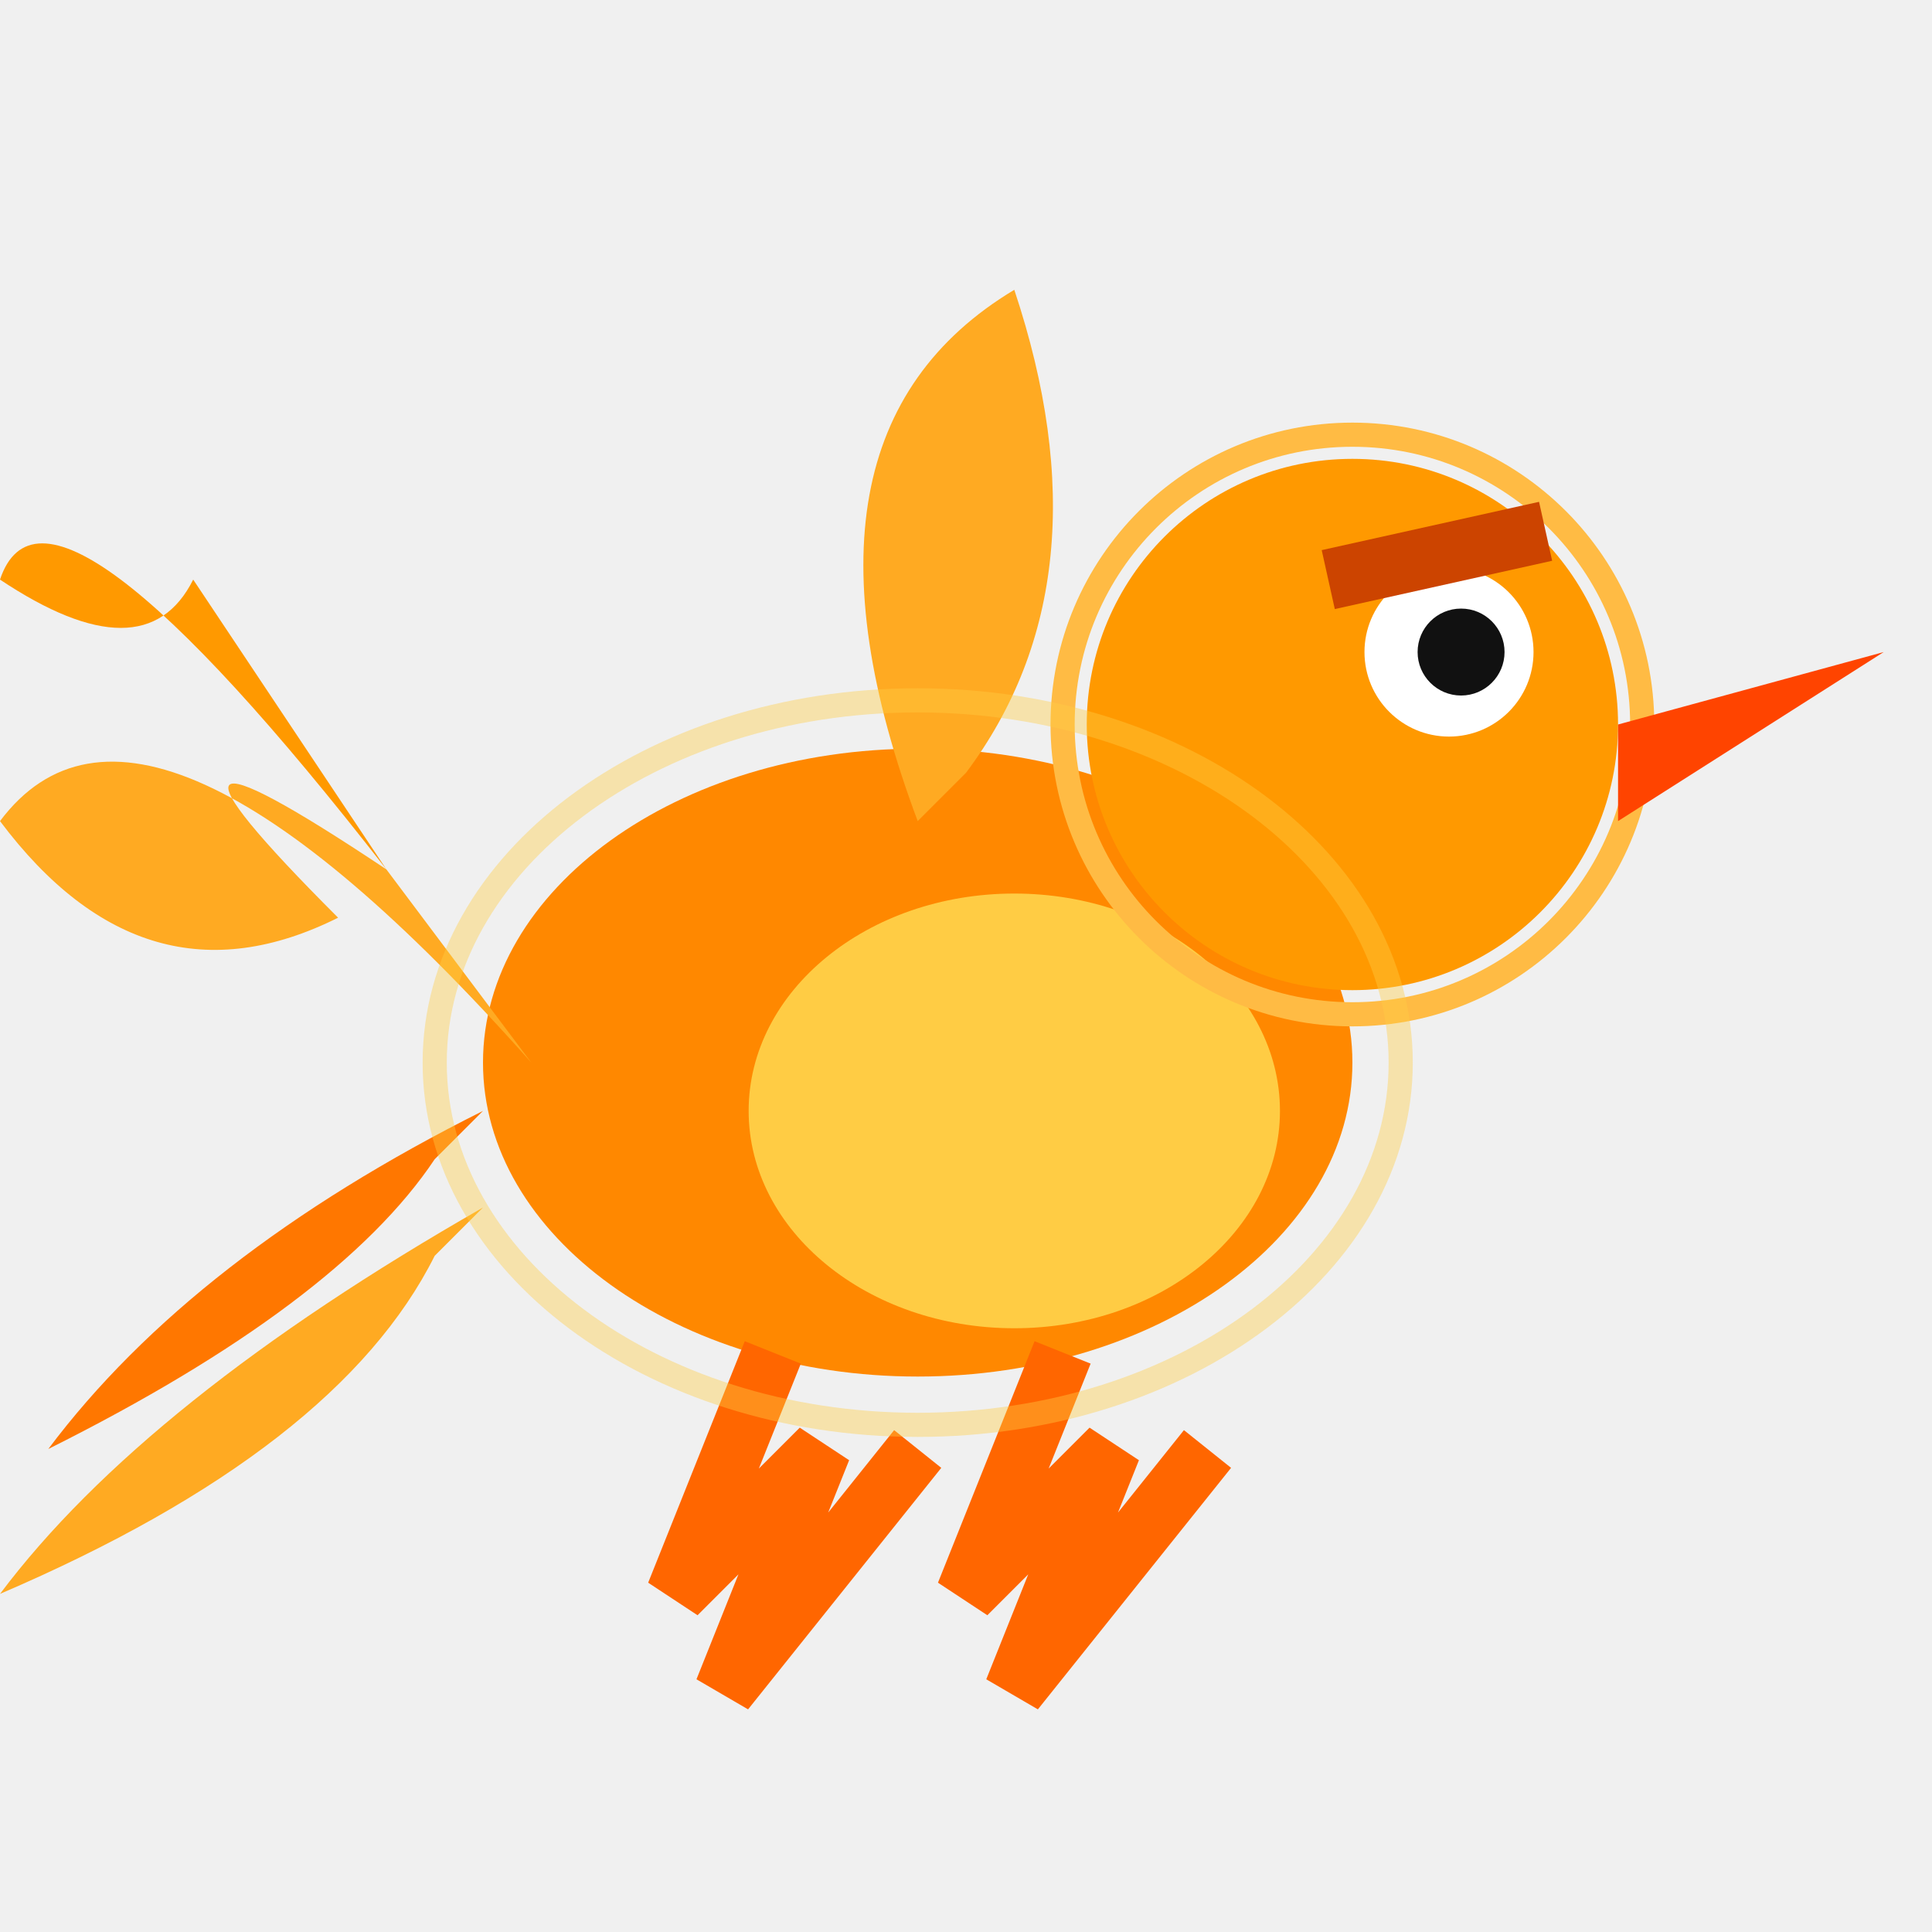
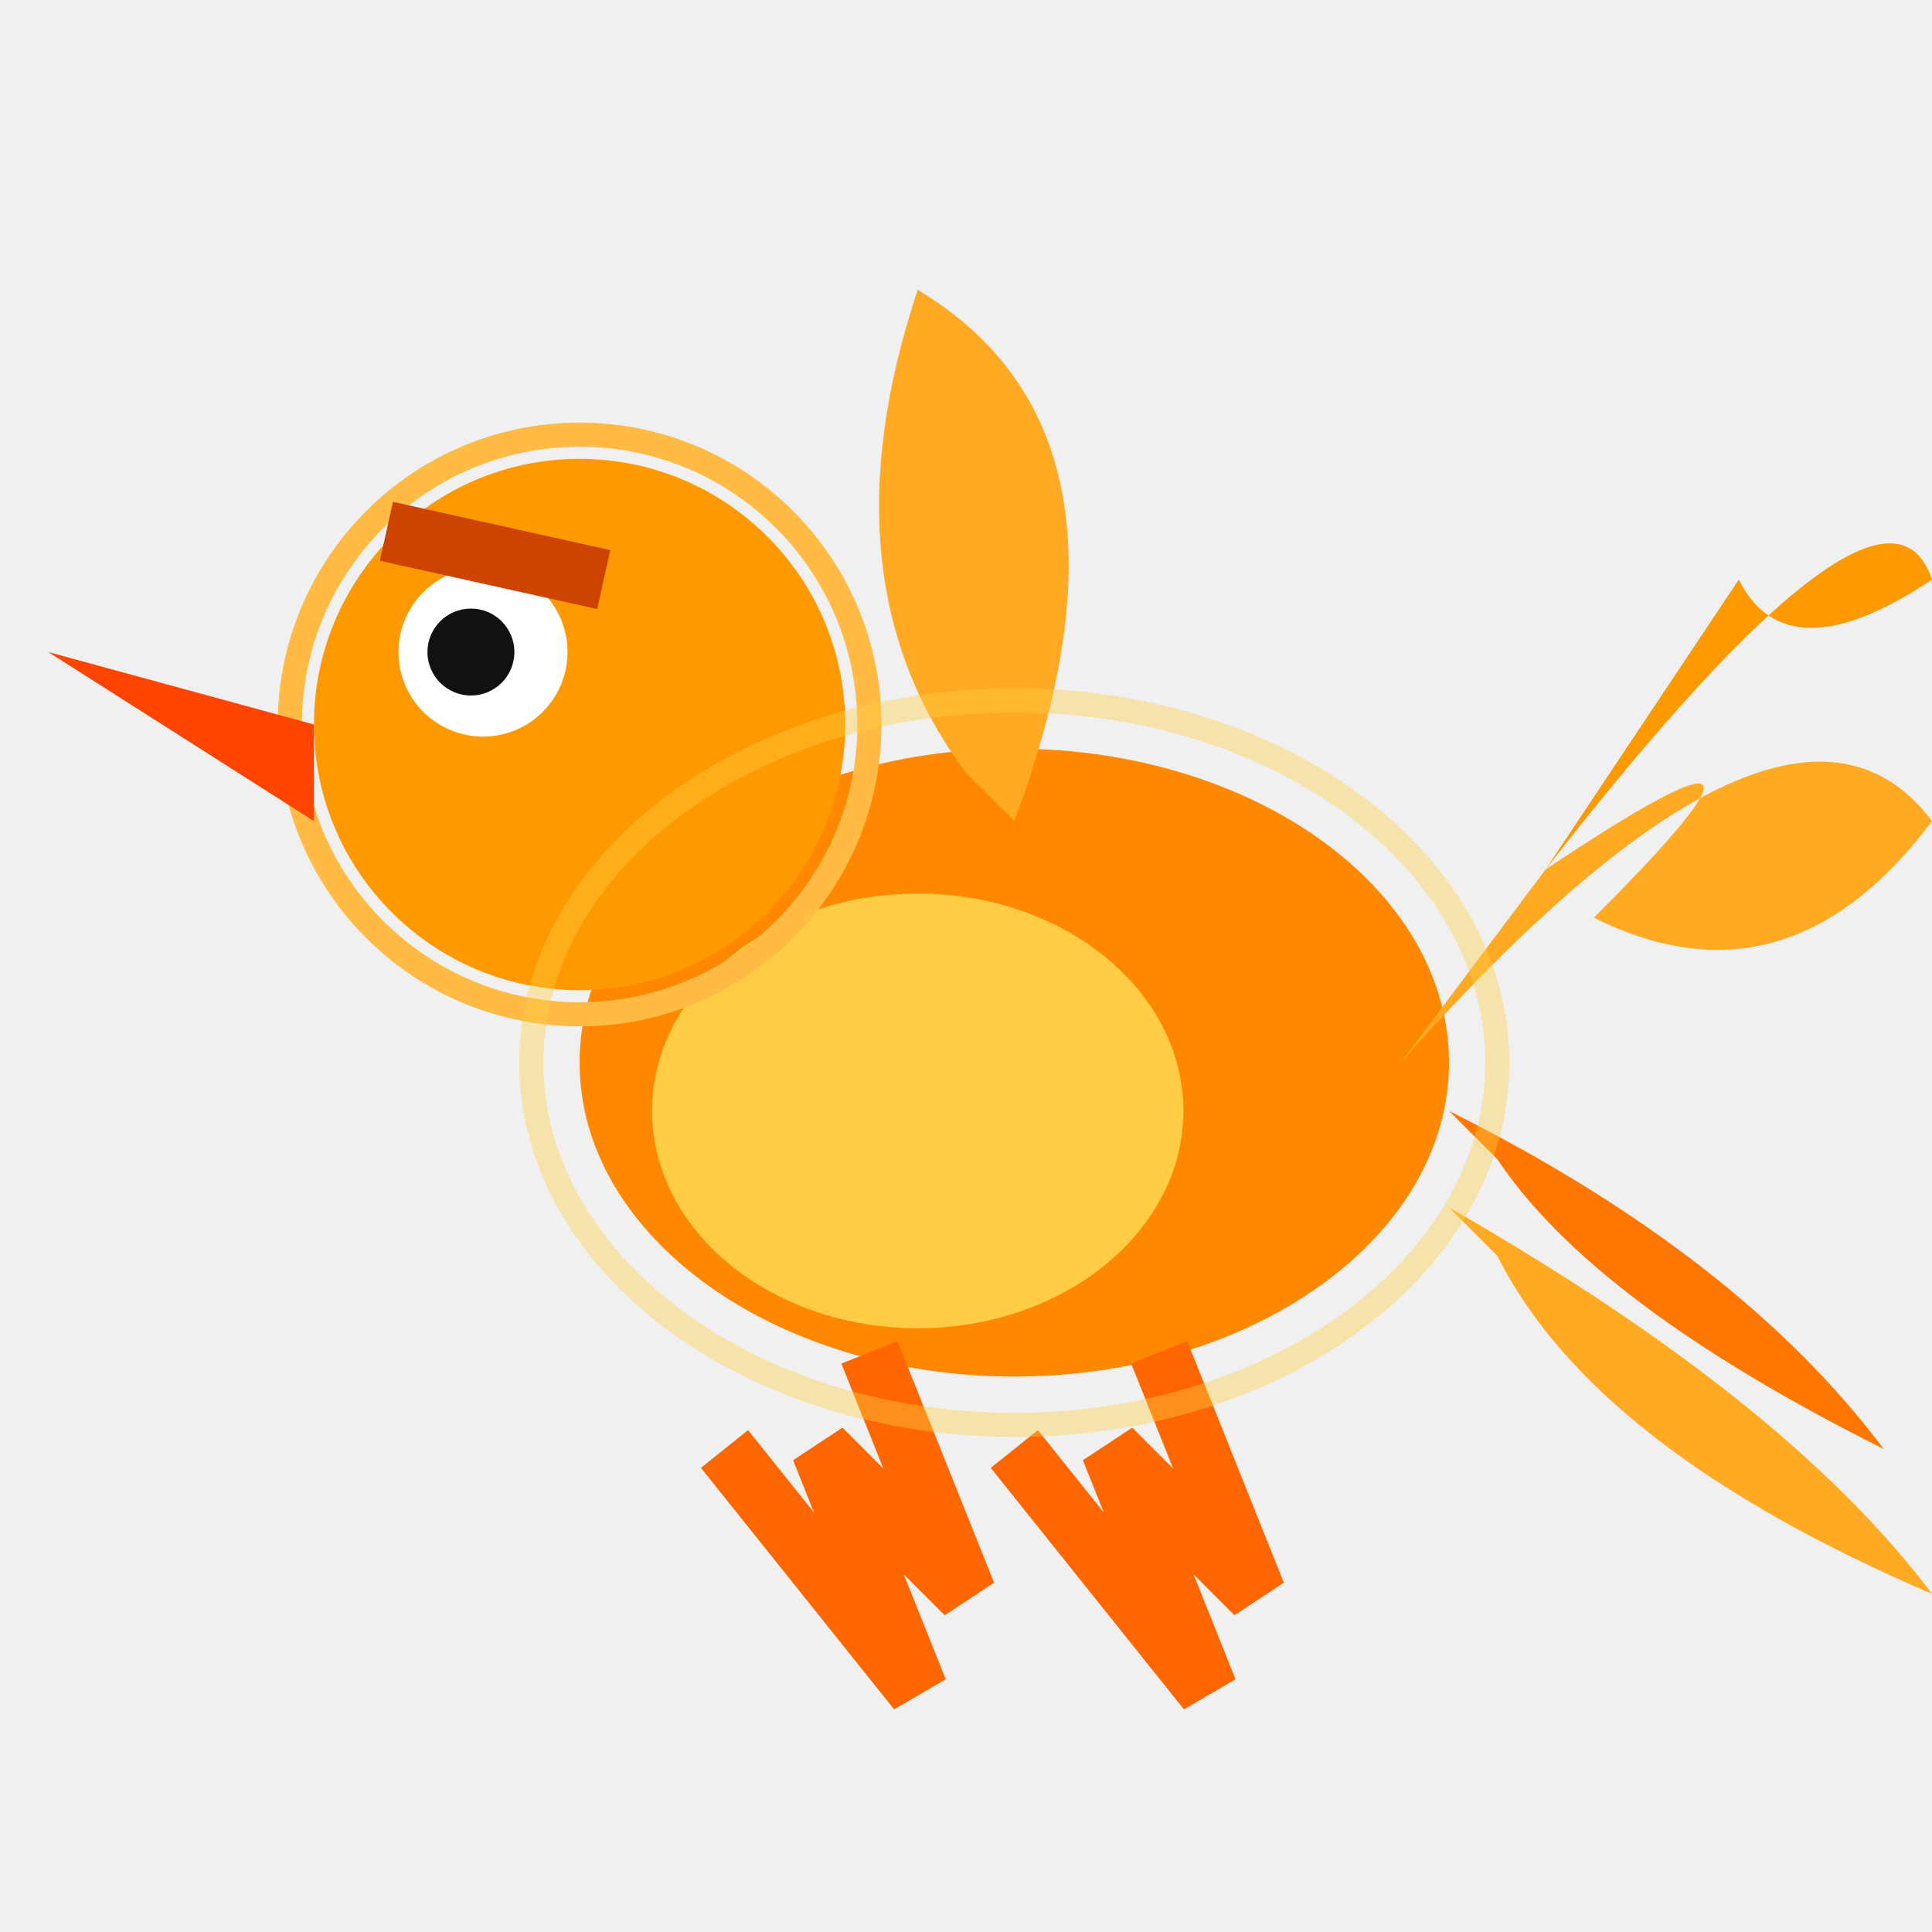
<svg xmlns="http://www.w3.org/2000/svg" viewBox="0 0 80 80">
-   <ellipse cx="38" cy="44" rx="18" ry="13" fill="#ff8800" />
-   <ellipse cx="42" cy="46" rx="11" ry="9" fill="#ffcc44" />
-   <circle cx="56" cy="30" r="11" fill="#ff9900" />
-   <circle cx="56" cy="30" r="12" fill="none" stroke="#ffbb44" stroke-width="1" />
-   <path d="M67 30 L78 27 L67 34 Z" fill="#ff4400" />
-   <circle cx="60" cy="27" r="3.5" fill="#fff" />
-   <circle cx="60.5" cy="27" r="1.8" fill="#111" />
-   <path d="M55 24 L64 22" fill="none" stroke="#cc4400" stroke-width="2.5" />
-   <path d="M22 44 Q6 26 0 34 Q6 42 14 38 Q4 28 16 36 Z" fill="#ffaa22" />
-   <path d="M16 36 Q2 18 0 24 Q6 28 8 24 Z" fill="#ff9900" />
-   <path d="M38 34 Q32 18 42 12 Q46 24 40 32 Z" fill="#ffaa22" />
-   <path d="M20 46 Q8 52 2 60 Q14 54 18 48 Z" fill="#ff7700" />
-   <path d="M20 50 Q6 58 0 66 Q14 60 18 52 Z" fill="#ffaa22" />
-   <path d="M32 56 L28 66 L34 60 L30 70 L38 60" fill="none" stroke="#ff6600" stroke-width="2.5" />
-   <path d="M44 56 L40 66 L46 60 L42 70 L50 60" fill="none" stroke="#ff6600" stroke-width="2.5" />
-   <ellipse cx="38" cy="44" rx="20" ry="15" fill="none" stroke="#ffcc44" stroke-width="1" opacity="0.4" />
+   <g transform="translate(80,0) scale(-1,1)">
+     <ellipse cx="38" cy="44" rx="18" ry="13" fill="#ff8800" />
+     <ellipse cx="42" cy="46" rx="11" ry="9" fill="#ffcc44" />
+     <circle cx="56" cy="30" r="11" fill="#ff9900" />
+     <circle cx="56" cy="30" r="12" fill="none" stroke="#ffbb44" stroke-width="1" />
+     <path d="M67 30 L78 27 L67 34 Z" fill="#ff4400" />
+     <circle cx="60" cy="27" r="3.5" fill="#fff" />
+     <circle cx="60.5" cy="27" r="1.8" fill="#111" />
+     <path d="M55 24 L64 22" fill="none" stroke="#cc4400" stroke-width="2.5" />
+     <path d="M22 44 Q6 26 0 34 Q6 42 14 38 Q4 28 16 36 Z" fill="#ffaa22" />
+     <path d="M16 36 Q2 18 0 24 Q6 28 8 24 Z" fill="#ff9900" />
+     <path d="M38 34 Q32 18 42 12 Q46 24 40 32 Z" fill="#ffaa22" />
+     <path d="M20 46 Q8 52 2 60 Q14 54 18 48 Z" fill="#ff7700" />
+     <path d="M20 50 Q6 58 0 66 Q14 60 18 52 Z" fill="#ffaa22" />
+     <path d="M32 56 L28 66 L34 60 L30 70 L38 60" fill="none" stroke="#ff6600" stroke-width="2.5" />
+     <path d="M44 56 L40 66 L46 60 L42 70 L50 60" fill="none" stroke="#ff6600" stroke-width="2.5" />
+     <ellipse cx="38" cy="44" rx="20" ry="15" fill="none" stroke="#ffcc44" stroke-width="1" opacity="0.4" />
+   </g>
</svg>
